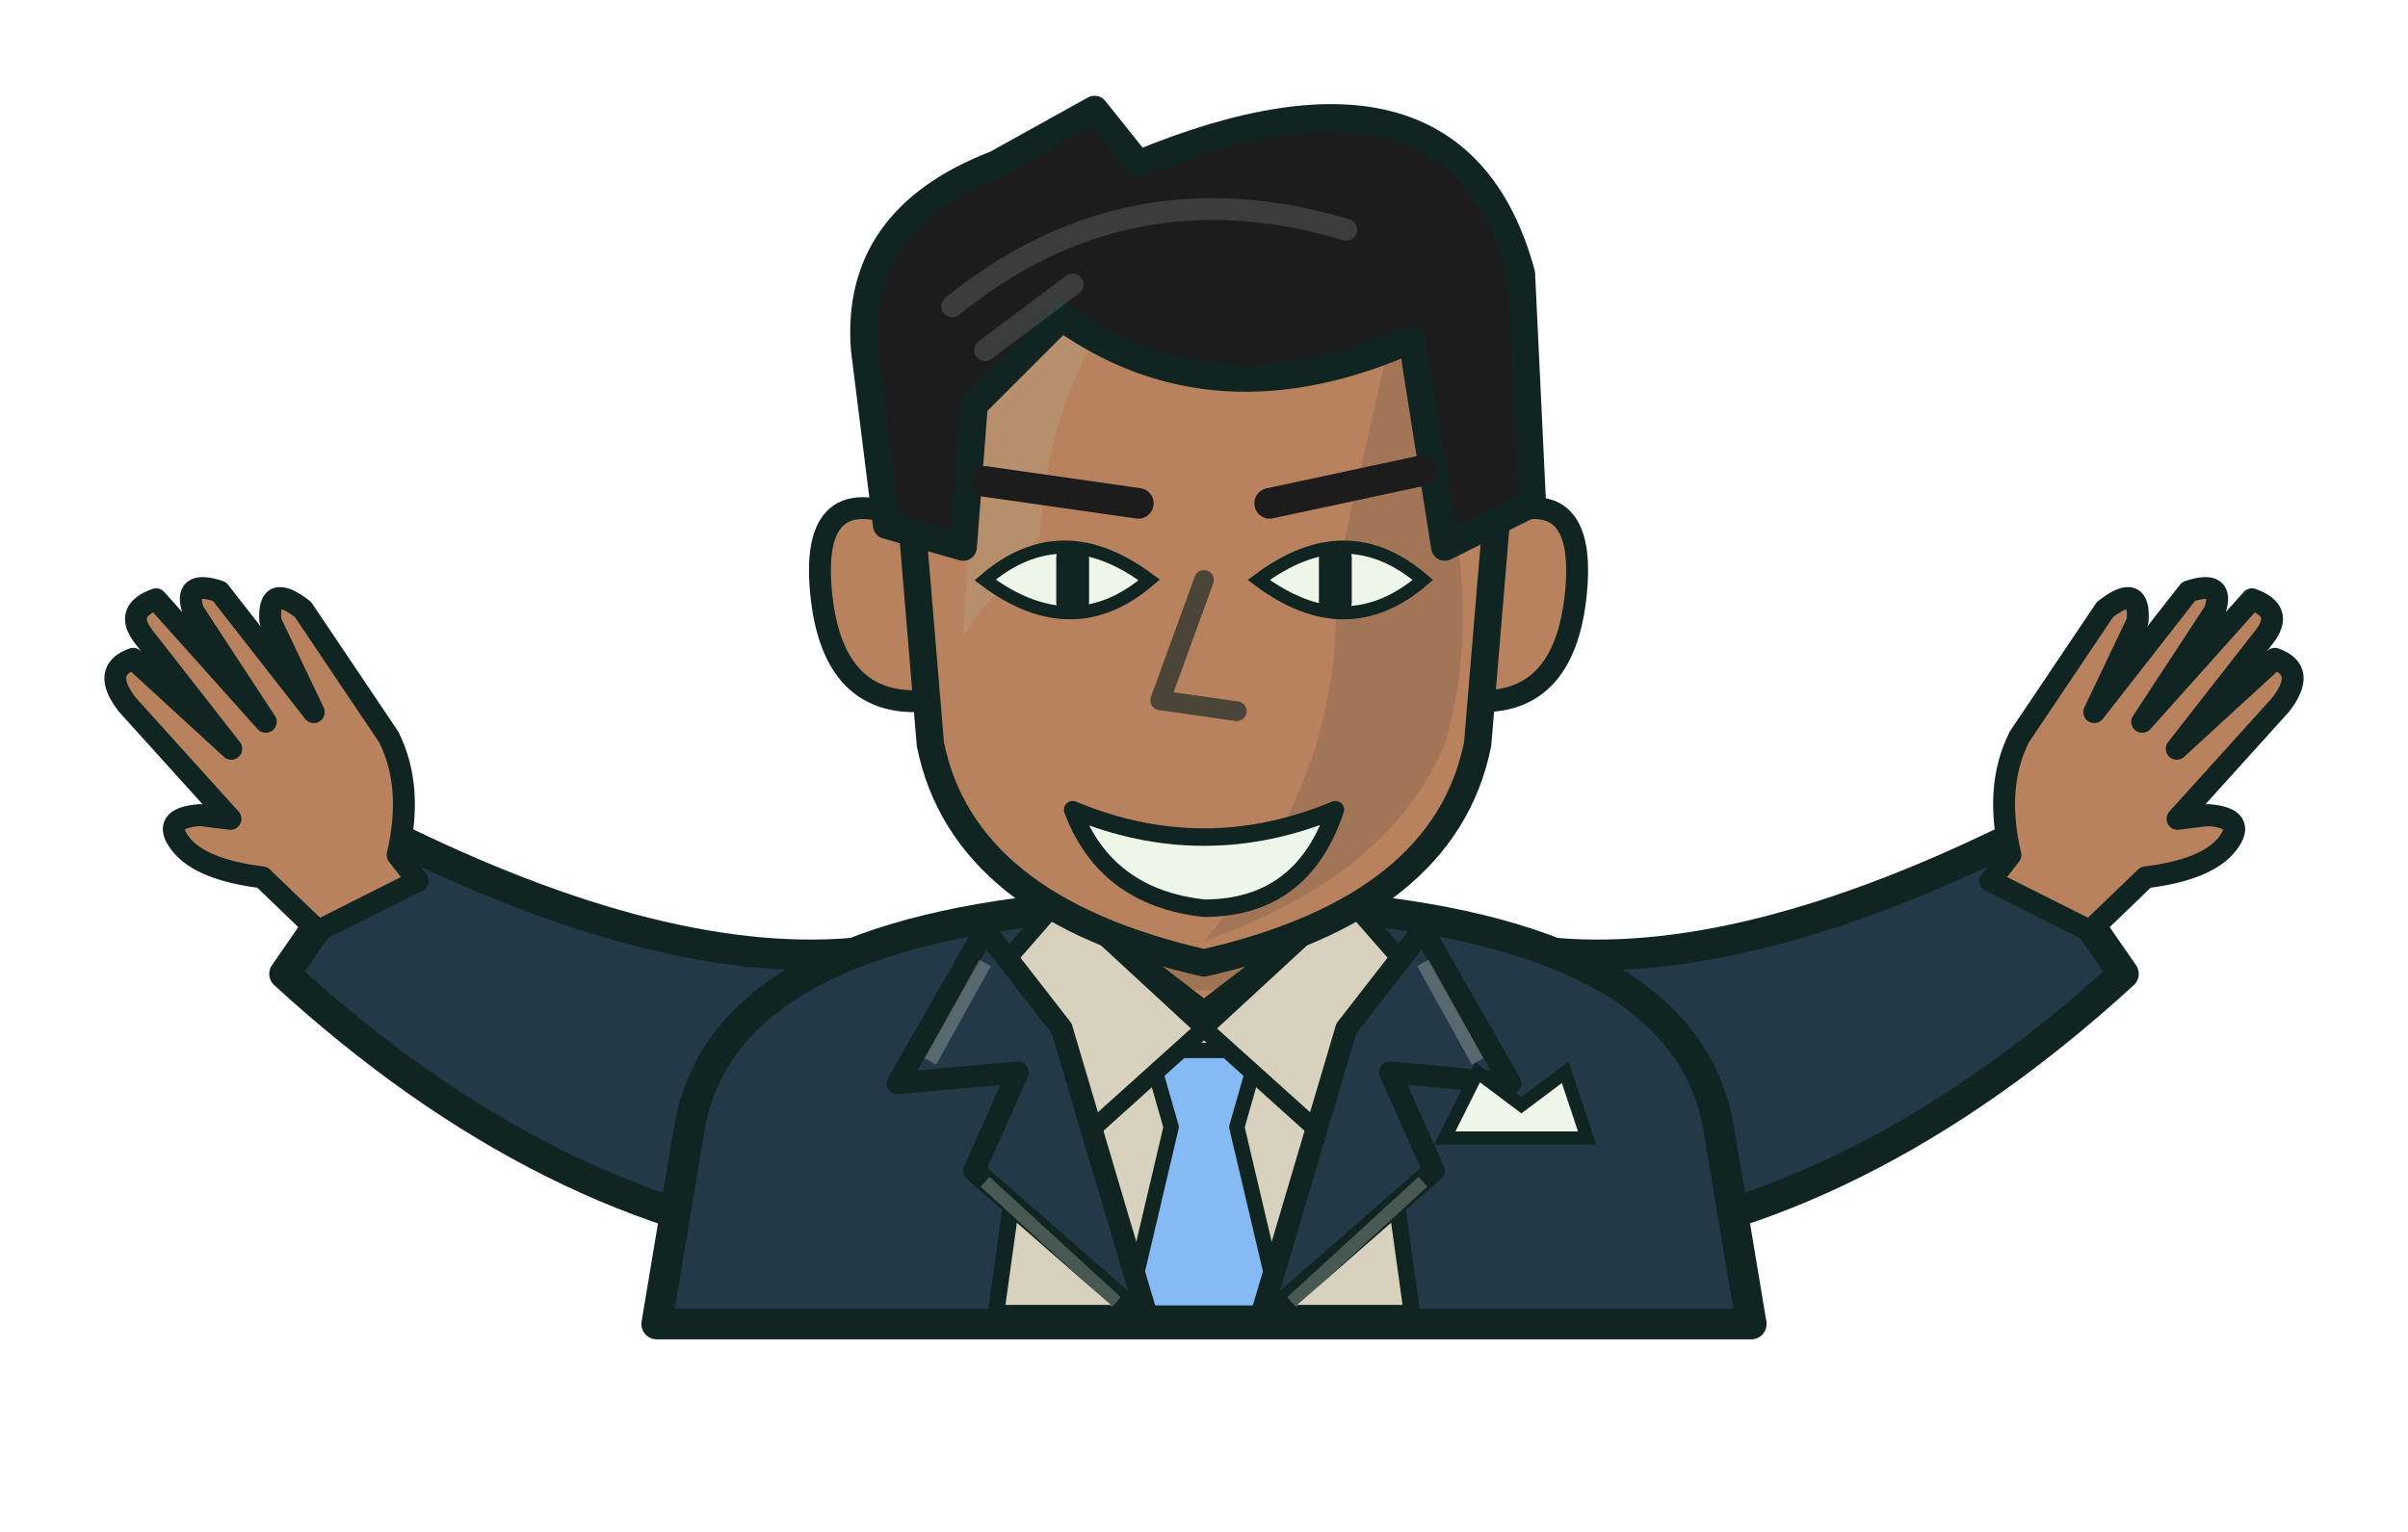
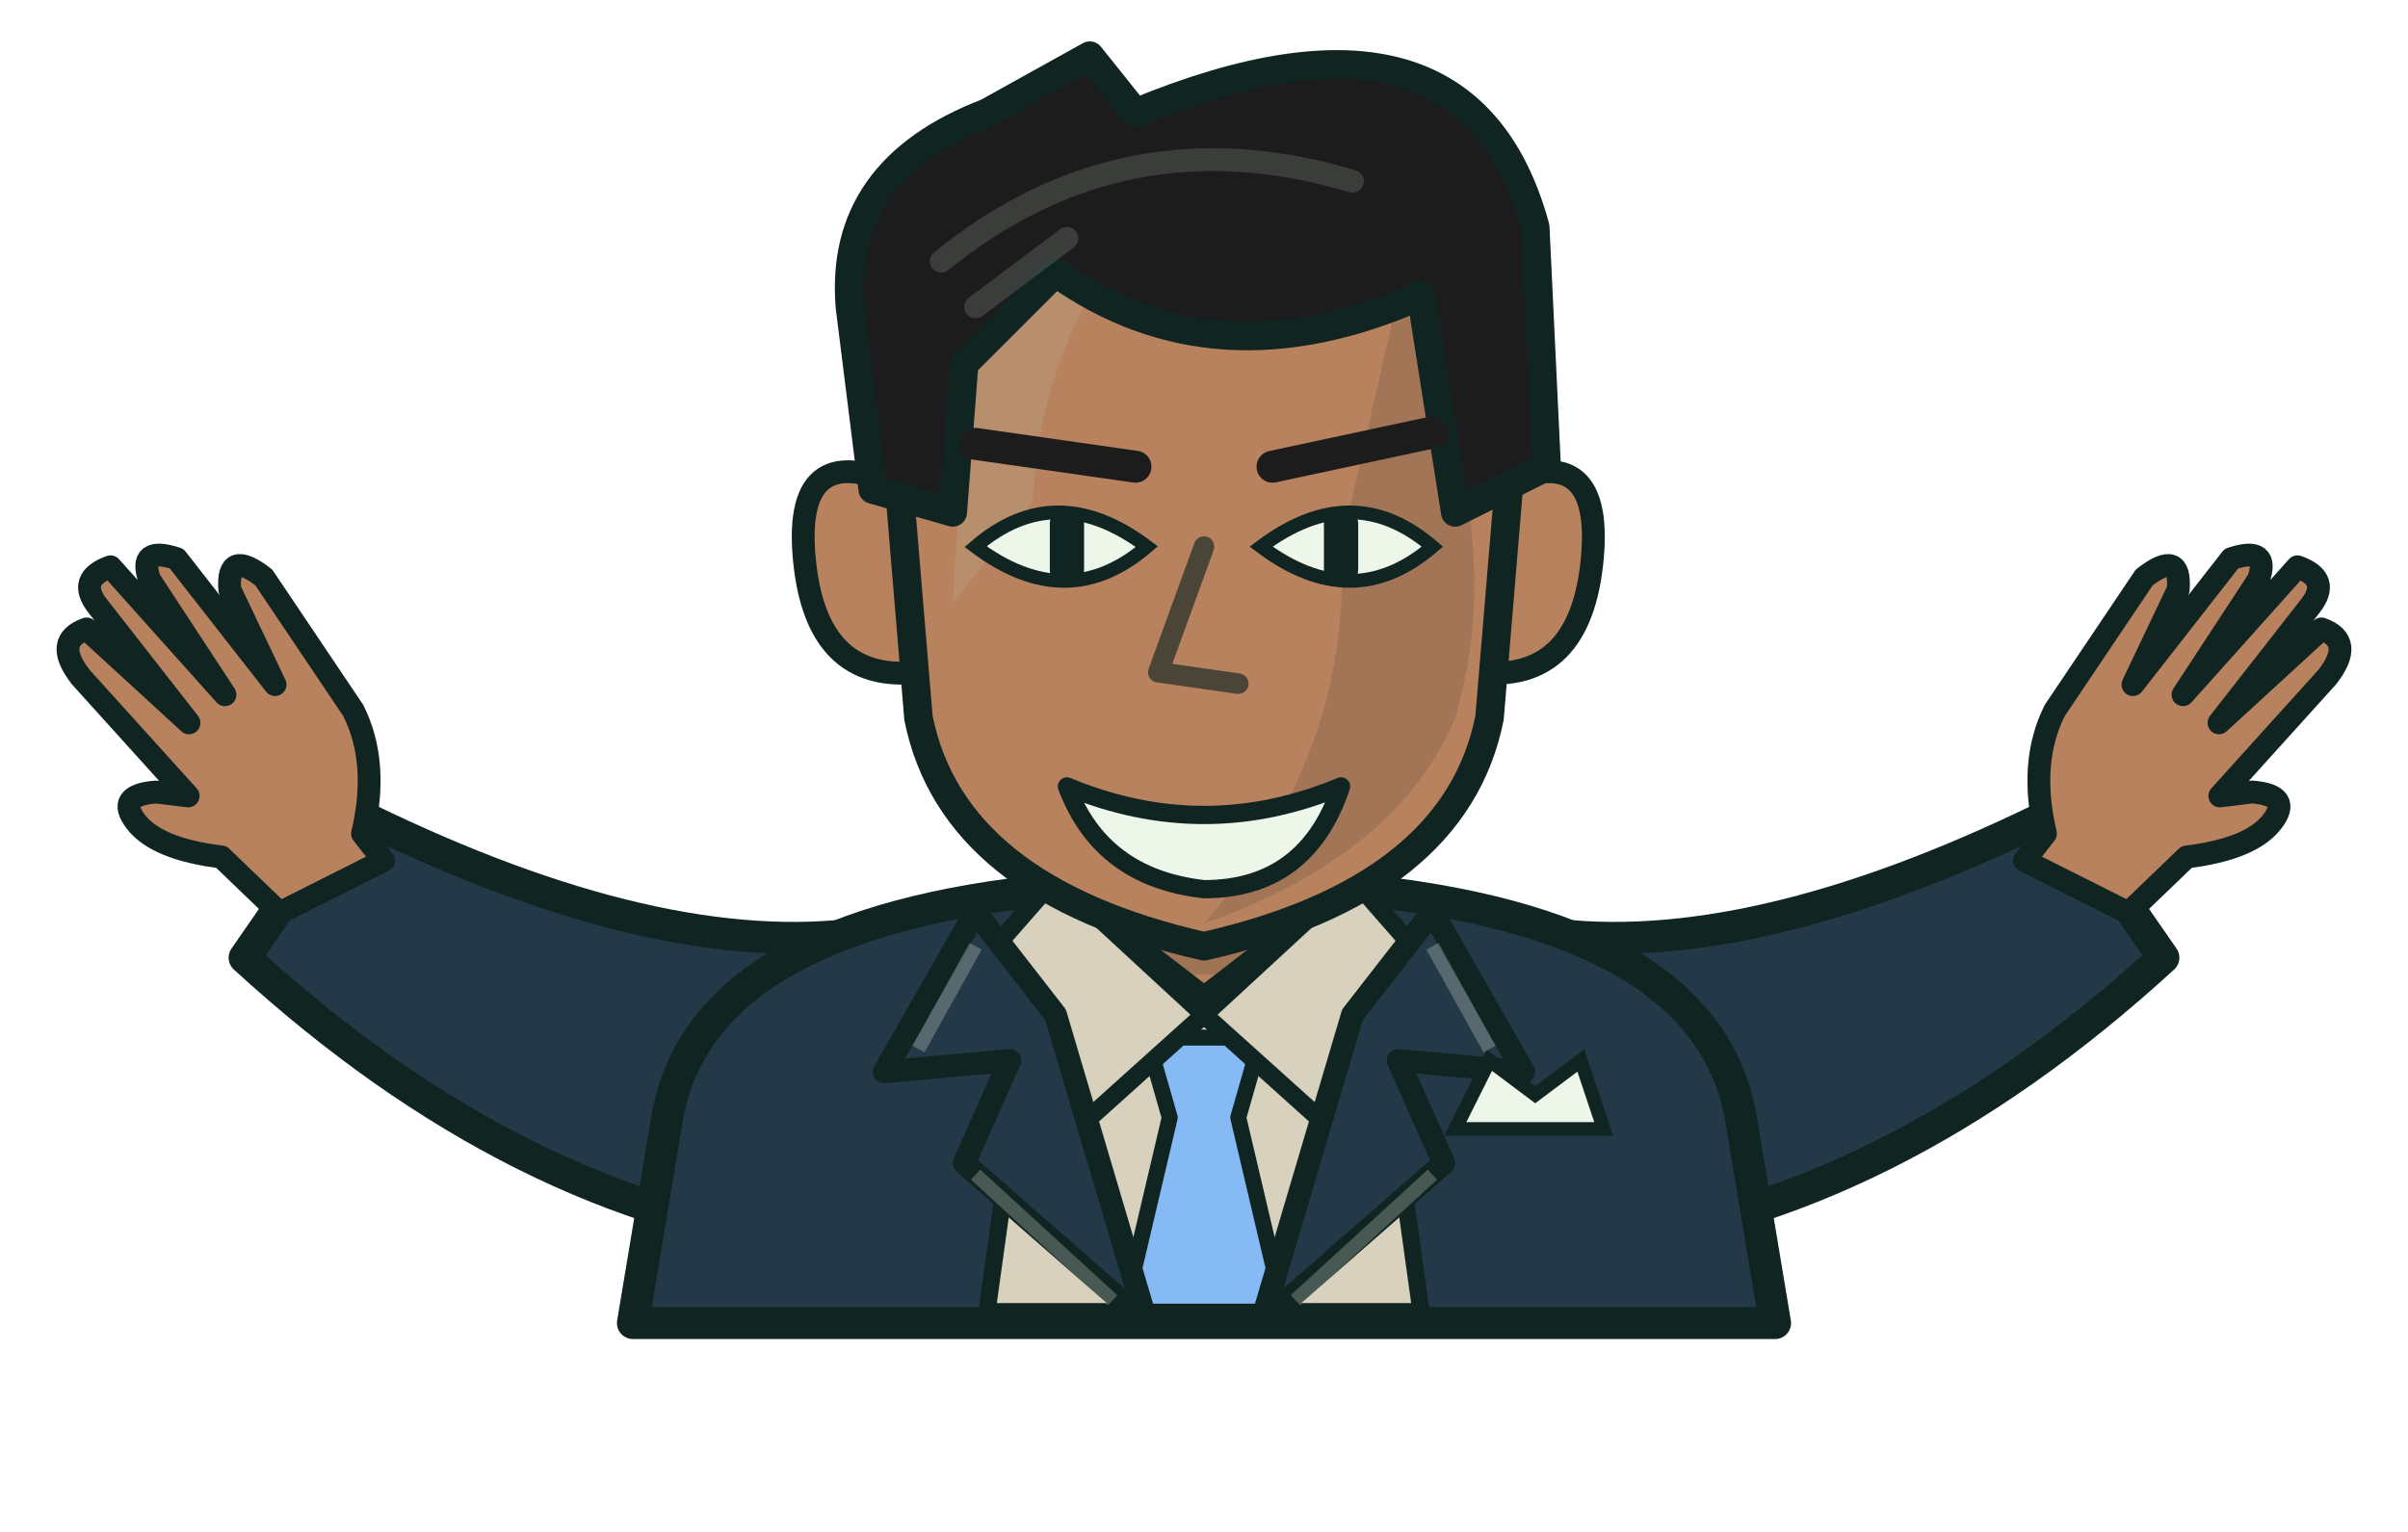
<svg xmlns="http://www.w3.org/2000/svg" viewBox="-50 0 220 140" width="220" height="140" class="avatar" aria-hidden="true" focusable="false" data-render-mode="hero" data-pose="male-trader-open">
-   <g data-avatar-layer="pose-rear" stroke-linejoin="round">
-     <path d="M29 87Q11 89-15 76L-24 89Q0 111 26 114Z" fill="#243947" stroke="#102522" stroke-width="2.8" stroke-linecap="round" />
-     <path d="M91 87Q109 89 135 76L144 89Q120 111 94 114Z" fill="#243947" stroke="#102522" stroke-width="2.8" stroke-linecap="round" />
-     <g transform="translate(-122 -6) rotate(-38 105 88)">
-       <path d="M100 88L99 81Q95 77 95 74Q95 71 98 73L100 75L99 61Q99 57 102 58L104 70L104 57Q104 54 107 55L108 70L109 58Q110 55 112 58L112 72L114 63Q116 60 117 64L116 78Q115 83 110 87L110 90Z" fill="#b9825f" stroke="#102522" stroke-width="2" stroke-linecap="round" />
+   <g transform="translate(-2.6087 -5.3478) scale(1.043478)">
+     <g data-avatar-layer="pose-rear" stroke-linejoin="round">
+       <path d="M29 87Q11 89-15 76L-24 89Q0 111 26 114Z" fill="#243947" stroke="#102522" stroke-width="2.8" stroke-linecap="round" />
+       <path d="M91 87Q109 89 135 76L144 89Q120 111 94 114Z" fill="#243947" stroke="#102522" stroke-width="2.8" stroke-linecap="round" />
+       <g transform="translate(-122 -6) rotate(-38 105 88)">
+         <path d="M100 88L99 81Q95 77 95 74Q95 71 98 73L100 75L99 61Q99 57 102 58L104 70L104 57Q104 54 107 55L108 70L109 58Q110 55 112 58L112 72L114 63Q116 60 117 64L116 78Q115 83 110 87L110 90Z" fill="#b9825f" stroke="#102522" stroke-width="2" stroke-linecap="round" />
+       </g>
+       <g transform="translate(242 -6) scale(-1 1) rotate(-38 105 88)">
+         <path d="M100 88L99 81Q95 77 95 74Q95 71 98 73L100 75L99 61Q99 57 102 58L104 70L104 57Q104 54 107 55L108 70L109 58Q110 55 112 58L112 72L114 63Q116 60 117 64L116 78Q115 83 110 87L110 90Z" fill="#b9825f" stroke="#102522" stroke-width="2" stroke-linecap="round" />
+       </g>
    </g>
-     <g transform="translate(242 -6) scale(-1 1) rotate(-38 105 88)">
-       <path d="M100 88L99 81Q95 77 95 74Q95 71 98 73L100 75L99 61Q99 57 102 58L104 70L104 57Q104 54 107 55L108 70L109 58Q110 55 112 58L112 72L114 63Q116 60 117 64L116 78Q115 83 110 87L110 90Z" fill="#b9825f" stroke="#102522" stroke-width="2" stroke-linecap="round" />
-     </g>
+     <path d="M49 75h22l2 20-13 10-13-10Z" fill="#b9825f" stroke="#102522" stroke-width="2" />
+     <path d="M49 77q11 11 22 0v10q-11 7-22 0Z" fill="#102522" opacity=".16" />
+     <path d="M10 121l3-18q3-17 34-20l13 10 13-10q31 3 34 20l3 18Z" fill="#243947" stroke="#102522" stroke-width="2.8" stroke-linejoin="round" />
+     <path d="M46 84l14 10 14-10 5 36H41Z" fill="#d8d1bd" stroke="#102522" stroke-width="1.5" />
+     <path d="M55 96h10l-2 7 4 17H53l4-17Z" fill="#86baf5" stroke="#102522" stroke-width="1.4" stroke-linejoin="round" />
+     <path d="M47 82l13 12-10 9-10-13Zm26 0L60 94l10 9 10-13Z" fill="#d8d1bd" stroke="#102522" stroke-width="1.6" stroke-linejoin="round" />
+     <path d="M40 85l-8 14 11-1-4 9 16 14-8-27Zm40 0 8 14-11-1 4 9-16 14 8-27Z" fill="#243947" stroke="#102522" stroke-width="2" stroke-linejoin="round" />
+     <path d="M40 88l-5 9m45-9 5 9M40 108l12 11m28-11-12 11" fill="none" stroke="#eef5e9" stroke-width="1.2" opacity=".25" />
+     <path d="M82 104l3-6 4 3 4-3 2 6Z" fill="#eef5e9" stroke="#102522" stroke-width="1.2" />
+     <path d="M34 48q-10-5-9 6t10 10m50-16q10-5 9 6t-10 10" fill="#b9825f" stroke="#102522" stroke-width="2" />
+     <path d="M33 44Q32 16 60 16q28 0 27 28l-2 24Q82 83 60 88q-22-5-25-20Z" fill="#b9825f" stroke="#102522" stroke-width="2.5" stroke-linejoin="round" />
+     <path d="M77 31q10 20 5 37-5 12-22 18 13-15 12-33Z" fill="#102522" opacity=".14" />
+     <path d="M39 42q0-18 18-19-11 9-12 26l-7 9Z" fill="#a6e1ba" opacity=".14" />
+     <path d="M31 48l-2-16q-1-12 12-17l9-5 4 5q29-12 35 10l1 21-8 4-3-19q-18 8-32-2l-8 8-1 13Z" fill="#1c1c1c" stroke="#102522" stroke-width="2.5" stroke-linejoin="round" />
+     <path d="M37 28q16-13 36-7m-33 11 8-6" fill="none" stroke="#eef5e9" stroke-width="2" opacity=".15" stroke-linecap="round" />
+     <path d="M40 53q7-6 15 0-7 6-15 0Zm25 0q8-6 15 0-7 6-15 0Z" fill="#eef5e9" stroke="#102522" stroke-width="1.2" />
+     <path d="M48 51v4m24-4v4" stroke="#102522" stroke-width="3" stroke-linecap="round" />
+     <path d="M40 44l14 2m12 0 14-3" fill="none" stroke="#1c1c1c" stroke-width="2.8" stroke-linecap="round" />
+     <path d="M60 53l-4 11 7 1" fill="none" stroke="#102522" stroke-width="1.8" stroke-linecap="round" stroke-linejoin="round" opacity=".65" />
+     <path data-avatar-layer="pose-smile" d="M48 74Q60 79 72 74Q69 83 60 83Q51 82 48 74Z" fill="#eef5e9" stroke="#102522" stroke-width="1.6" stroke-linecap="round" stroke-linejoin="round" />
  </g>
-   <path d="M49 75h22l2 20-13 10-13-10Z" fill="#b9825f" stroke="#102522" stroke-width="2" />
-   <path d="M49 77q11 11 22 0v10q-11 7-22 0Z" fill="#102522" opacity=".16" />
-   <path d="M10 121l3-18q3-17 34-20l13 10 13-10q31 3 34 20l3 18Z" fill="#243947" stroke="#102522" stroke-width="2.8" stroke-linejoin="round" />
-   <path d="M46 84l14 10 14-10 5 36H41Z" fill="#d8d1bd" stroke="#102522" stroke-width="1.5" />
-   <path d="M55 96h10l-2 7 4 17H53l4-17Z" fill="#86baf5" stroke="#102522" stroke-width="1.4" stroke-linejoin="round" />
-   <path d="M47 82l13 12-10 9-10-13Zm26 0L60 94l10 9 10-13Z" fill="#d8d1bd" stroke="#102522" stroke-width="1.6" stroke-linejoin="round" />
-   <path d="M40 85l-8 14 11-1-4 9 16 14-8-27Zm40 0 8 14-11-1 4 9-16 14 8-27Z" fill="#243947" stroke="#102522" stroke-width="2" stroke-linejoin="round" />
-   <path d="M40 88l-5 9m45-9 5 9M40 108l12 11m28-11-12 11" fill="none" stroke="#eef5e9" stroke-width="1.2" opacity=".25" />
-   <path d="M82 104l3-6 4 3 4-3 2 6Z" fill="#eef5e9" stroke="#102522" stroke-width="1.2" />
-   <path d="M34 48q-10-5-9 6t10 10m50-16q10-5 9 6t-10 10" fill="#b9825f" stroke="#102522" stroke-width="2" />
-   <path d="M33 44Q32 16 60 16q28 0 27 28l-2 24Q82 83 60 88q-22-5-25-20Z" fill="#b9825f" stroke="#102522" stroke-width="2.5" stroke-linejoin="round" />
-   <path d="M77 31q10 20 5 37-5 12-22 18 13-15 12-33Z" fill="#102522" opacity=".14" />
-   <path d="M39 42q0-18 18-19-11 9-12 26l-7 9Z" fill="#a6e1ba" opacity=".14" />
-   <path d="M31 48l-2-16q-1-12 12-17l9-5 4 5q29-12 35 10l1 21-8 4-3-19q-18 8-32-2l-8 8-1 13Z" fill="#1c1c1c" stroke="#102522" stroke-width="2.5" stroke-linejoin="round" />
-   <path d="M37 28q16-13 36-7m-33 11 8-6" fill="none" stroke="#eef5e9" stroke-width="2" opacity=".15" stroke-linecap="round" />
-   <path d="M40 53q7-6 15 0-7 6-15 0Zm25 0q8-6 15 0-7 6-15 0Z" fill="#eef5e9" stroke="#102522" stroke-width="1.2" />
-   <path d="M48 51v4m24-4v4" stroke="#102522" stroke-width="3" stroke-linecap="round" />
-   <path d="M40 44l14 2m12 0 14-3" fill="none" stroke="#1c1c1c" stroke-width="2.8" stroke-linecap="round" />
-   <path d="M60 53l-4 11 7 1" fill="none" stroke="#102522" stroke-width="1.8" stroke-linecap="round" stroke-linejoin="round" opacity=".65" />
-   <path data-avatar-layer="pose-smile" d="M48 74Q60 79 72 74Q69 83 60 83Q51 82 48 74Z" fill="#eef5e9" stroke="#102522" stroke-width="1.6" stroke-linecap="round" stroke-linejoin="round" />
</svg>
